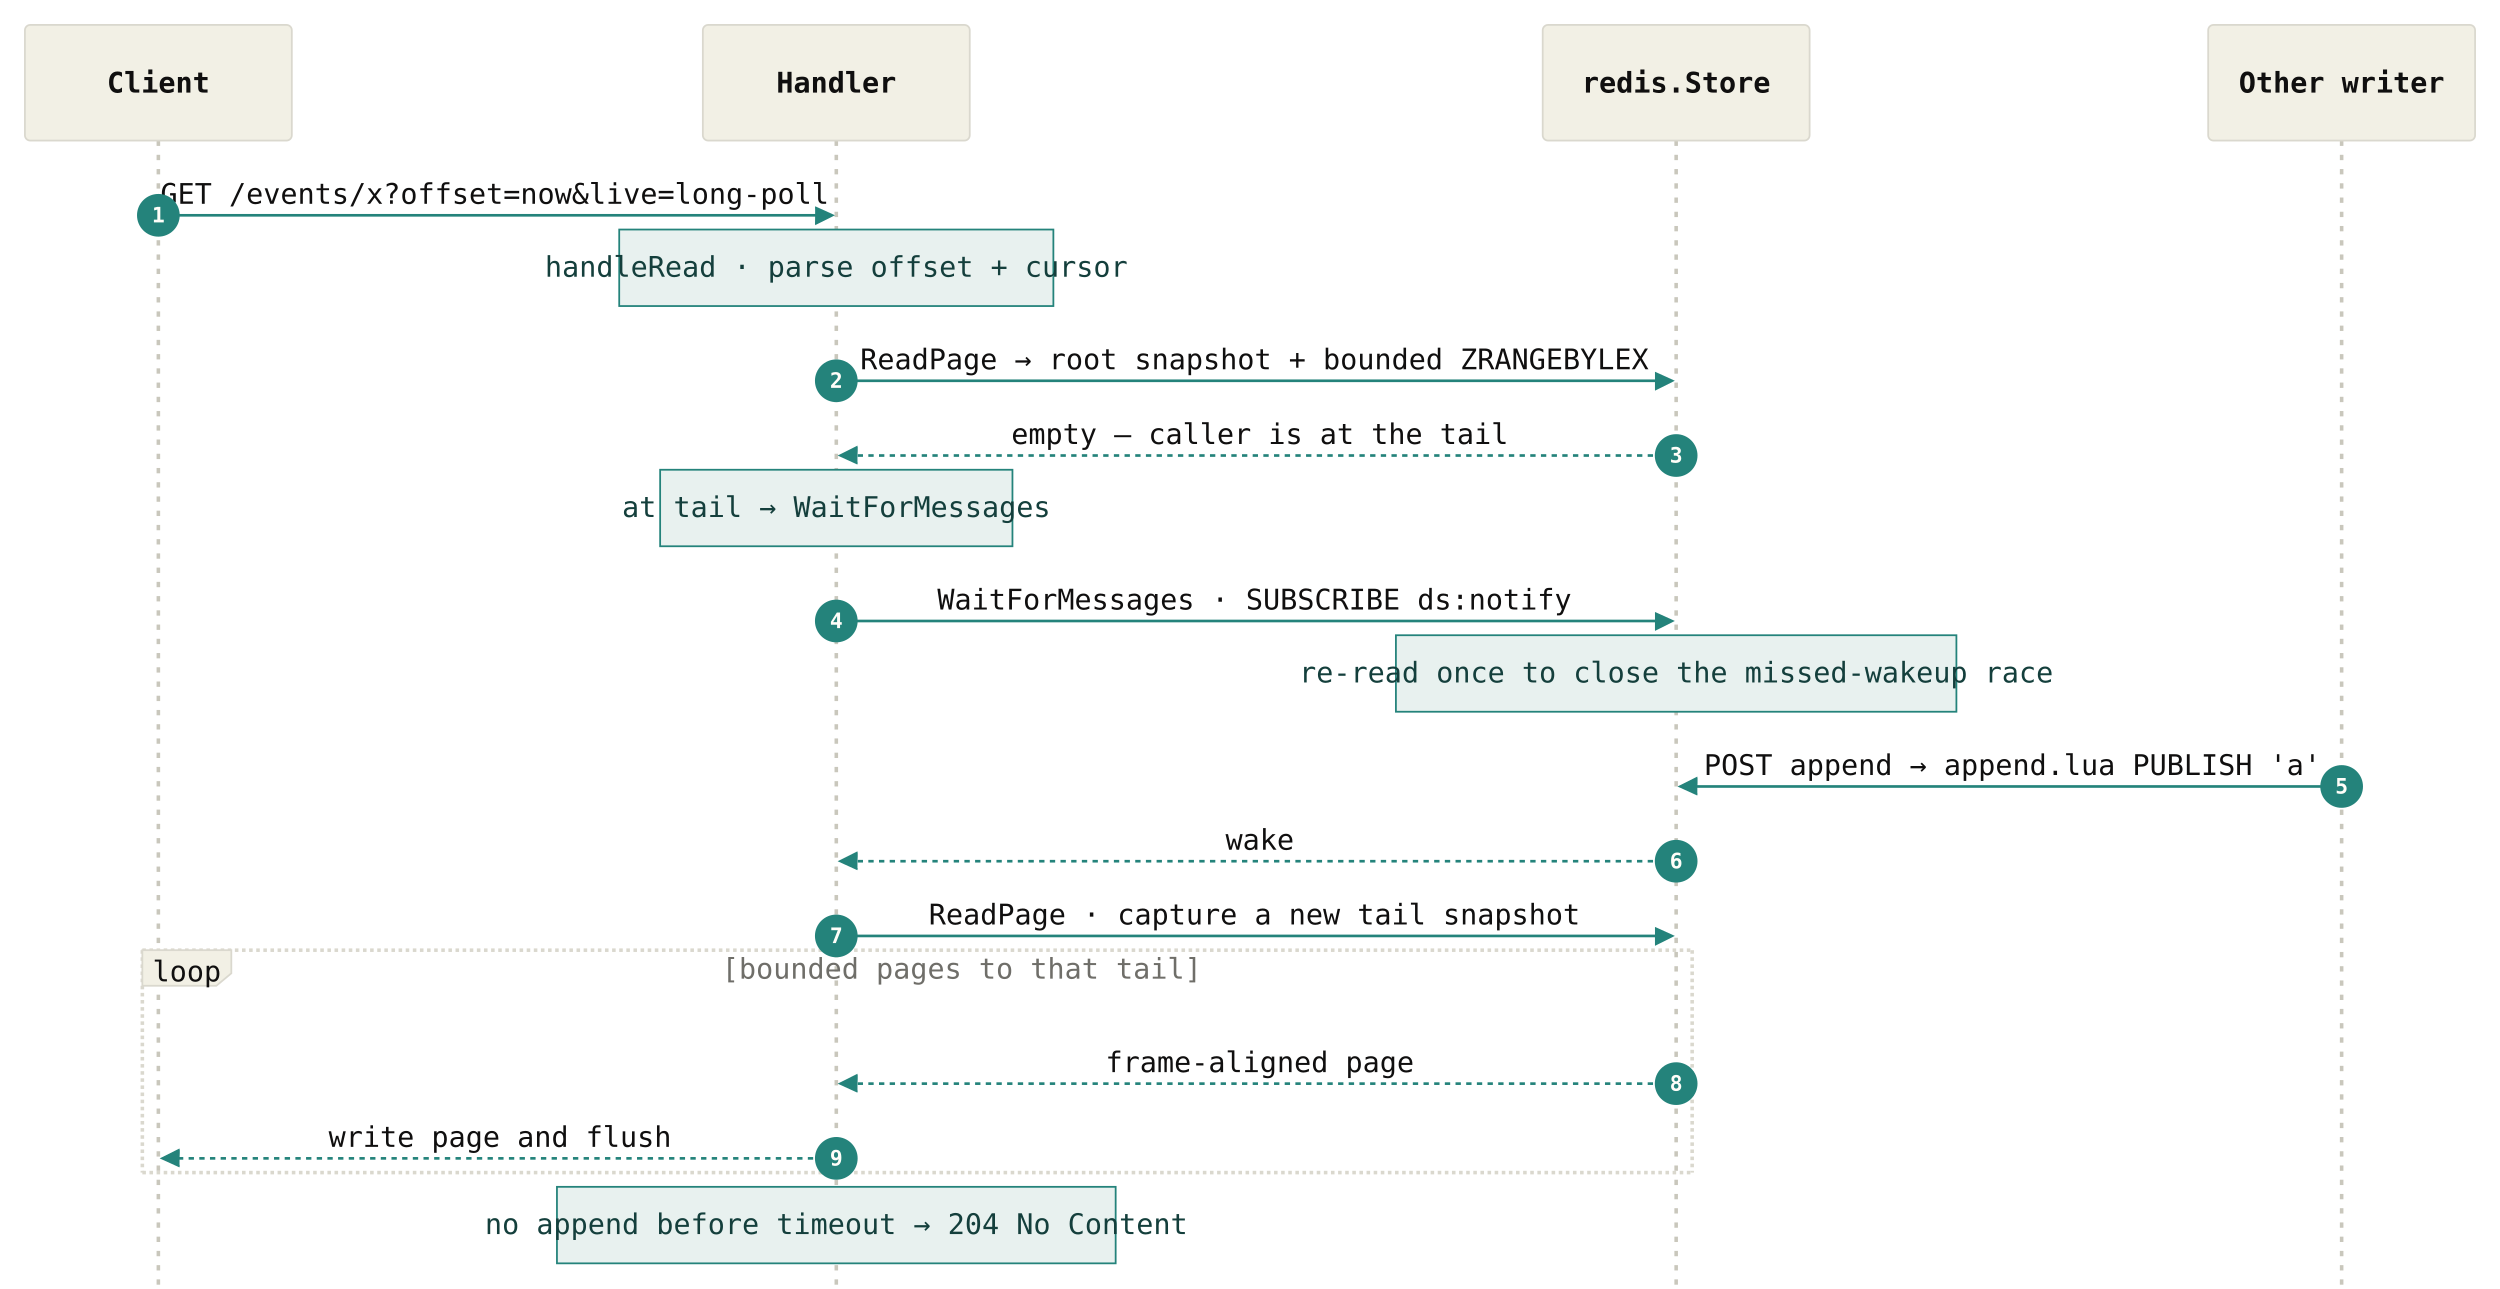
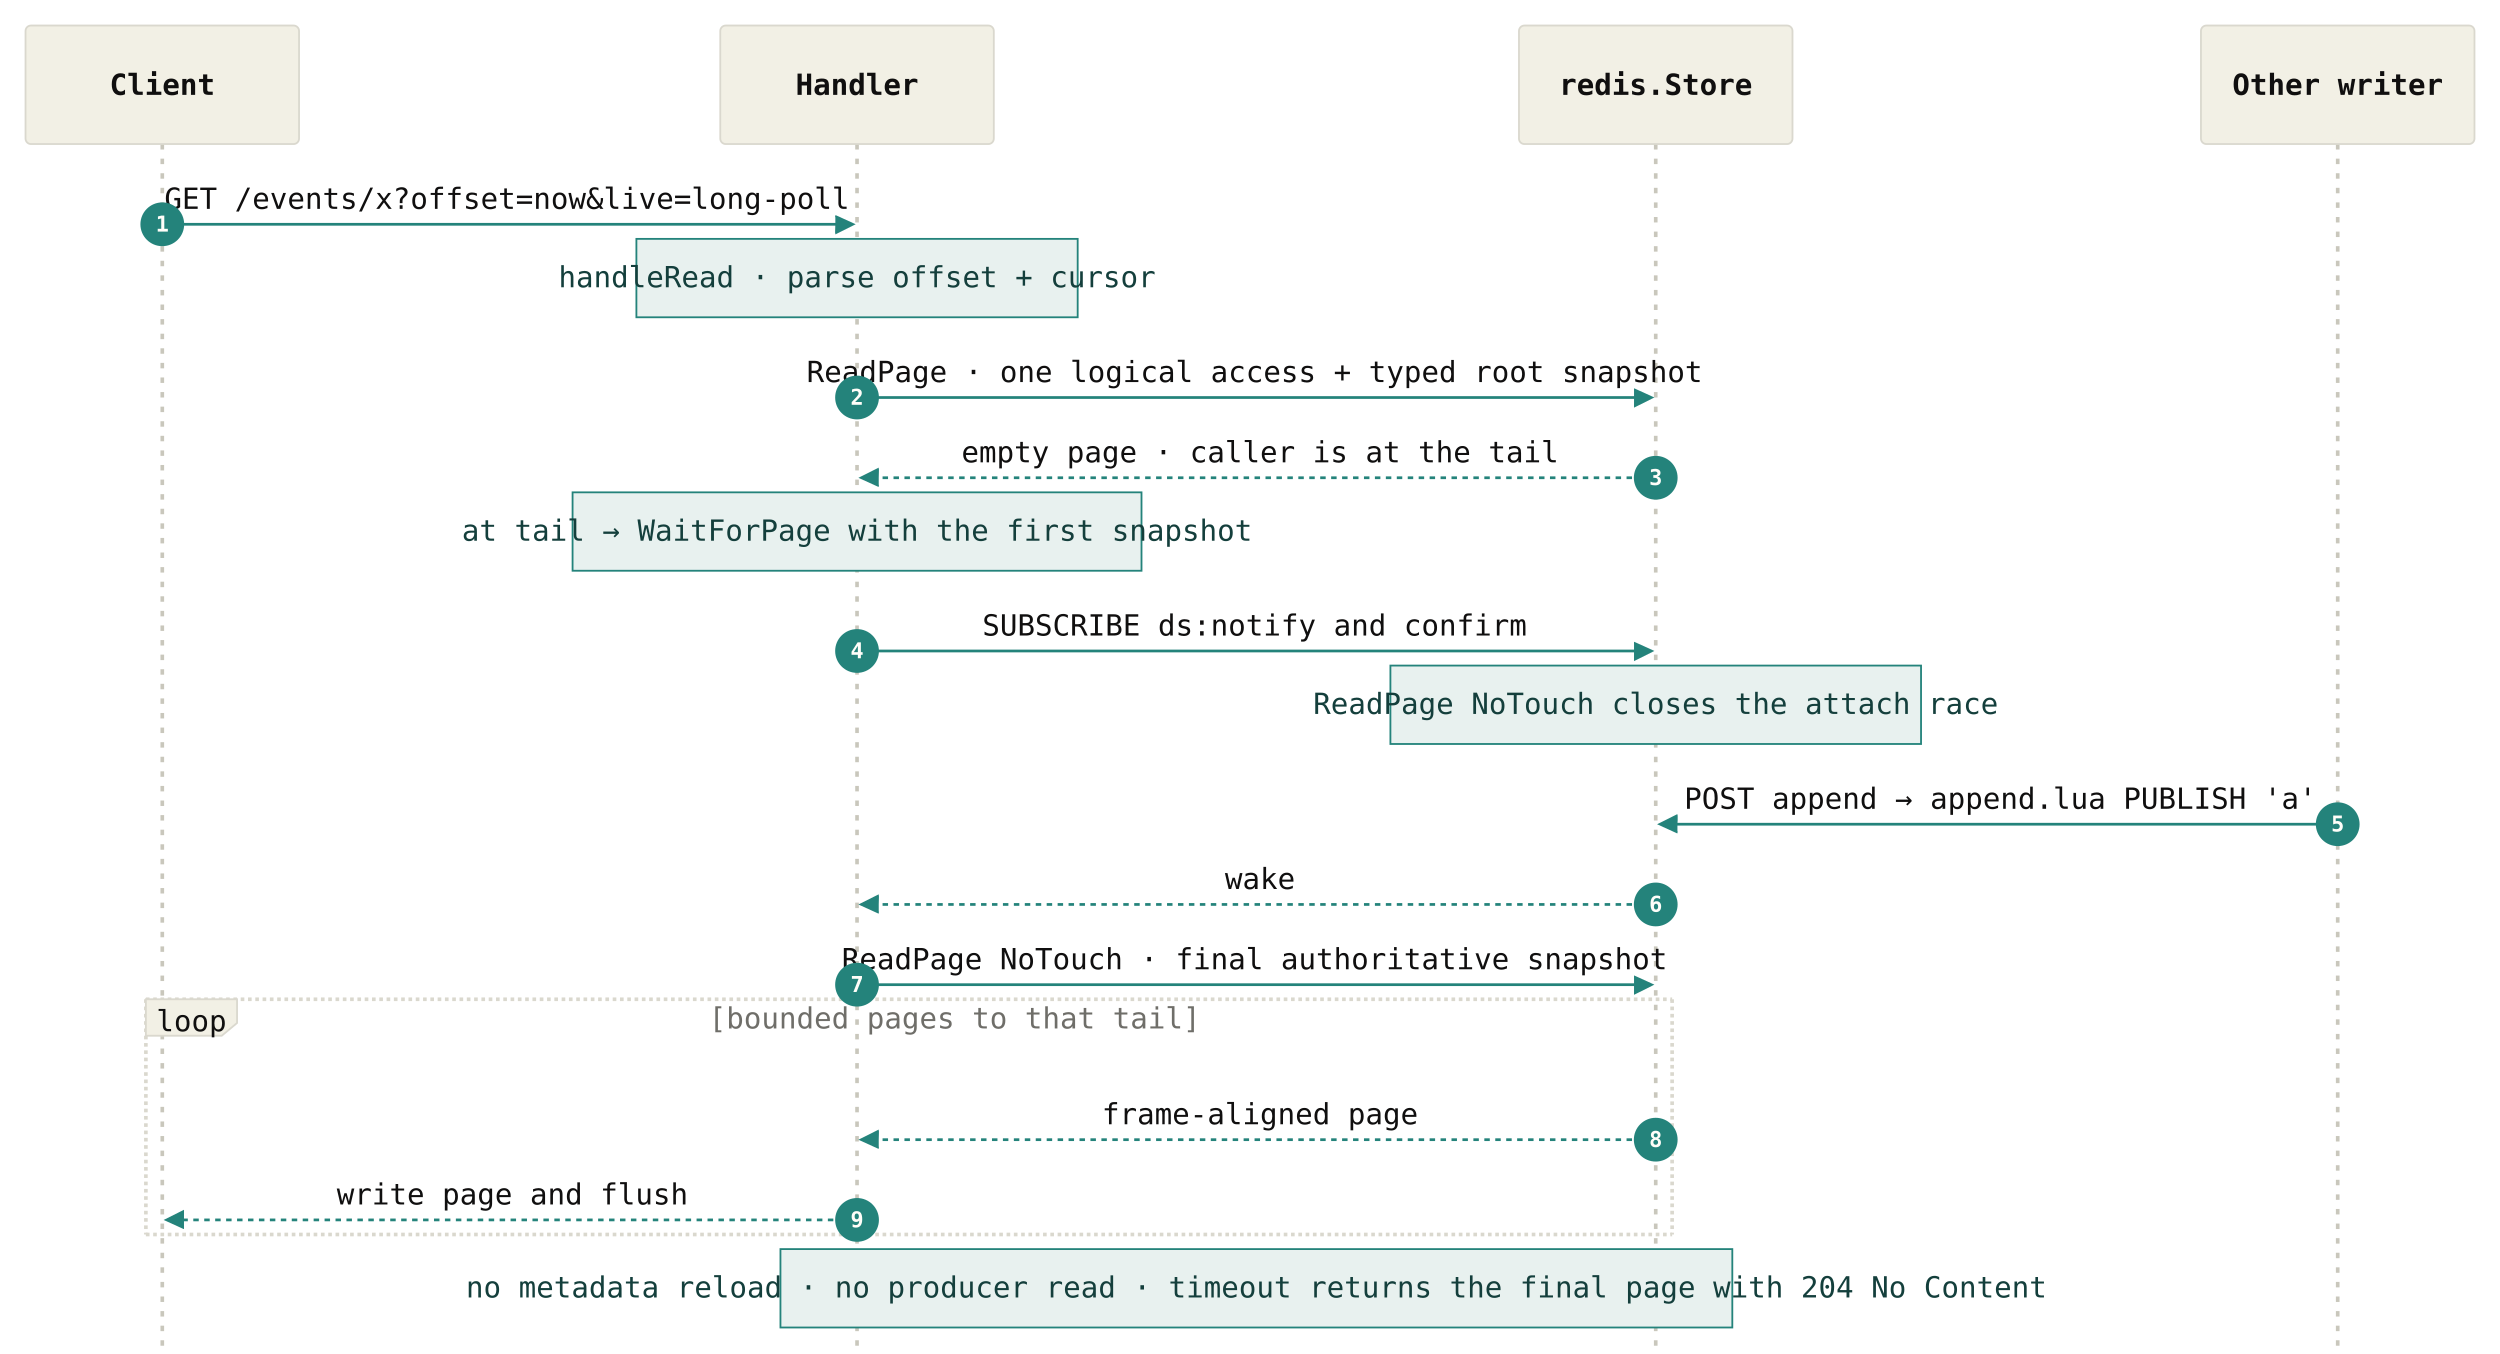
- <svg xmlns="http://www.w3.org/2000/svg" id="my-svg" width="100%" style="max-width: 1405px; background-color: transparent;" viewBox="-14 -14 1405 724" role="graphics-document document" aria-roledescription="sequence">
+ <svg xmlns="http://www.w3.org/2000/svg" id="my-svg" width="100%" style="max-width: 1371px; background-color: transparent;" viewBox="-14 -14 1371 742" role="graphics-document document" aria-roledescription="sequence">
  <g>
-     <line id="actor3" x1="1302" y1="65" x2="1302" y2="2000" class="actor-line 200" stroke-width="0.5px" stroke="#999" name="P" data-et="life-line" data-id="P" />
+     <line id="actor3" x1="1268" y1="65" x2="1268" y2="2000" class="actor-line 200" stroke-width="0.5px" stroke="#999" name="P" data-et="life-line" data-id="P" />
    <g id="root-3" data-et="participant" data-type="participant" data-id="P">
-       <rect x="1227" y="0" fill="#eaeaea" stroke="#666" width="150" height="65" name="P" rx="3" ry="3" class="actor actor-top" />
-       <text x="1302" y="32.5" dominant-baseline="central" alignment-baseline="central" class="actor actor-box" style="text-anchor: middle; font-size: 16px; font-weight: 700;">
-         <tspan x="1302" dy="0">Other writer</tspan>
+       <rect x="1193" y="0" fill="#eaeaea" stroke="#666" width="150" height="65" name="P" rx="3" ry="3" class="actor actor-top" />
+       <text x="1268" y="32.5" dominant-baseline="central" alignment-baseline="central" class="actor actor-box" style="text-anchor: middle; font-size: 16px; font-weight: 700;">
+         <tspan x="1268" dy="0">Other writer</tspan>
      </text>
    </g>
  </g>
  <g>
-     <line id="actor2" x1="928" y1="65" x2="928" y2="2000" class="actor-line 200" stroke-width="0.5px" stroke="#999" name="S" data-et="life-line" data-id="S" />
+     <line id="actor2" x1="894" y1="65" x2="894" y2="2000" class="actor-line 200" stroke-width="0.5px" stroke="#999" name="S" data-et="life-line" data-id="S" />
    <g id="root-2" data-et="participant" data-type="participant" data-id="S">
-       <rect x="853" y="0" fill="#eaeaea" stroke="#666" width="150" height="65" name="S" rx="3" ry="3" class="actor actor-top" />
-       <text x="928" y="32.5" dominant-baseline="central" alignment-baseline="central" class="actor actor-box" style="text-anchor: middle; font-size: 16px; font-weight: 700;">
-         <tspan x="928" dy="0">redis.Store</tspan>
+       <rect x="819" y="0" fill="#eaeaea" stroke="#666" width="150" height="65" name="S" rx="3" ry="3" class="actor actor-top" />
+       <text x="894" y="32.5" dominant-baseline="central" alignment-baseline="central" class="actor actor-box" style="text-anchor: middle; font-size: 16px; font-weight: 700;">
+         <tspan x="894" dy="0">redis.Store</tspan>
      </text>
    </g>
  </g>
  <g>
    <line id="actor1" x1="456" y1="65" x2="456" y2="2000" class="actor-line 200" stroke-width="0.5px" stroke="#999" name="H" data-et="life-line" data-id="H" />
    <g id="root-1" data-et="participant" data-type="participant" data-id="H">
      <rect x="381" y="0" fill="#eaeaea" stroke="#666" width="150" height="65" name="H" rx="3" ry="3" class="actor actor-top" />
      <text x="456" y="32.5" dominant-baseline="central" alignment-baseline="central" class="actor actor-box" style="text-anchor: middle; font-size: 16px; font-weight: 700;">
        <tspan x="456" dy="0">Handler</tspan>
      </text>
    </g>
  </g>
  <g>
    <line id="actor0" x1="75" y1="65" x2="75" y2="2000" class="actor-line 200" stroke-width="0.5px" stroke="#999" name="C" data-et="life-line" data-id="C" />
    <g id="root-0" data-et="participant" data-type="participant" data-id="C">
      <rect x="0" y="0" fill="#eaeaea" stroke="#666" width="150" height="65" name="C" rx="3" ry="3" class="actor actor-top" />
      <text x="75" y="32.5" dominant-baseline="central" alignment-baseline="central" class="actor actor-box" style="text-anchor: middle; font-size: 16px; font-weight: 700;">
        <tspan x="75" dy="0">Client</tspan>
      </text>
    </g>
  </g>
-   <style>#my-svg{font-family:JetBrains Mono,ui-monospace,Menlo,monospace;font-size:13px;fill:#100F0F;}@keyframes edge-animation-frame{from{stroke-dashoffset:0;}}@keyframes dash{to{stroke-dashoffset:0;}}#my-svg .edge-animation-slow{stroke-dasharray:9,5!important;stroke-dashoffset:900;animation:dash 50s linear infinite;stroke-linecap:round;}#my-svg .edge-animation-fast{stroke-dasharray:9,5!important;stroke-dashoffset:900;animation:dash 20s linear infinite;stroke-linecap:round;}#my-svg .error-icon{fill:hsl(230.769, 33.333%, 97.353%);}#my-svg .error-text{fill:rgb(9, 8.308, 4.5);stroke:rgb(9, 8.308, 4.5);}#my-svg .edge-thickness-normal{stroke-width:1px;}#my-svg .edge-thickness-thick{stroke-width:3.5px;}#my-svg .edge-pattern-solid{stroke-dasharray:0;}#my-svg .edge-thickness-invisible{stroke-width:0;fill:none;}#my-svg .edge-pattern-dashed{stroke-dasharray:3;}#my-svg .edge-pattern-dotted{stroke-dasharray:2;}#my-svg .marker{fill:#24837B;stroke:#24837B;}#my-svg .marker.cross{stroke:#24837B;}#my-svg svg{font-family:JetBrains Mono,ui-monospace,Menlo,monospace;font-size:13px;}#my-svg p{margin:0;}#my-svg .actor{stroke:#DAD8CE;fill:#F2F0E5;stroke-width:1;}#my-svg rect.actor.outer-path[data-look="neo"]{filter:drop-shadow( 1px 2px 2px rgba(185,185,185,1));}#my-svg rect.note[data-look="neo"]{stroke:#24837B;fill:#E8F1EF;filter:drop-shadow( 1px 2px 2px rgba(185,185,185,1));}#my-svg text.actor&gt;tspan{fill:#100F0F;stroke:none;}#my-svg .actor-line{stroke:#C9C7BC;}#my-svg .innerArc{stroke-width:1.5;stroke-dasharray:none;}#my-svg .messageLine0{stroke-width:1.5;stroke-dasharray:none;stroke:#24837B;}#my-svg .messageLine1{stroke-width:1.5;stroke-dasharray:2,2;stroke:#24837B;}#my-svg [id$="-arrowhead"] path{fill:#24837B;stroke:#24837B;}#my-svg .sequenceNumber{fill:#FFFEF9;}#my-svg [id$="-sequencenumber"]{fill:#24837B;}#my-svg [id$="-crosshead"] path{fill:#24837B;stroke:#24837B;}#my-svg .messageText{fill:#100F0F;stroke:none;}#my-svg .labelBox{stroke:#DAD8CE;fill:#F2F0E5;filter:none;}#my-svg .labelText,#my-svg .labelText&gt;tspan{fill:#100F0F;stroke:none;}#my-svg .loopText,#my-svg .loopText&gt;tspan{fill:#6F6E69;stroke:none;}#my-svg .sectionTitle,#my-svg .sectionTitle&gt;tspan{fill:#6F6E69;stroke:none;}#my-svg .loopLine{stroke-width:2px;stroke-dasharray:2,2;stroke:#DAD8CE;fill:#DAD8CE;}#my-svg .note{stroke:#24837B;fill:#E8F1EF;}#my-svg .noteText,#my-svg .noteText&gt;tspan{fill:#143F3C;stroke:none;font-weight:normal;}#my-svg .activation0{fill:#E8F1EF;stroke:#24837B;}#my-svg .activation1{fill:#E8F1EF;stroke:#24837B;}#my-svg .activation2{fill:#E8F1EF;stroke:#24837B;}#my-svg .actorPopupMenu{position:absolute;}#my-svg .actorPopupMenuPanel{position:absolute;fill:#F2F0E5;box-shadow:0px 8px 16px 0px rgba(0,0,0,0.2);filter:drop-shadow(3px 5px 2px rgb(0 0 0 / 0.4));}#my-svg .actor-man circle,#my-svg line{fill:#F2F0E5;stroke-width:2px;}#my-svg g rect.rect{filter:drop-shadow( 1px 2px 2px rgba(185,185,185,1));stroke:#DAD8CE;}#my-svg .node .neo-node{stroke:#DAD8CE;}#my-svg [data-look="neo"].node rect,#my-svg [data-look="neo"].cluster rect,#my-svg [data-look="neo"].node polygon{stroke:url(#my-svg-gradient);filter:drop-shadow( 1px 2px 2px rgba(185,185,185,1));}#my-svg [data-look="neo"].node path{stroke:url(#my-svg-gradient);stroke-width:1px;}#my-svg [data-look="neo"].node .outer-path{filter:drop-shadow( 1px 2px 2px rgba(185,185,185,1));}#my-svg [data-look="neo"].node .neo-line path{stroke:#DAD8CE;filter:none;}#my-svg [data-look="neo"].node circle{stroke:url(#my-svg-gradient);filter:drop-shadow( 1px 2px 2px rgba(185,185,185,1));}#my-svg [data-look="neo"].node circle .state-start{fill:#000000;}#my-svg [data-look="neo"].icon-shape .icon{fill:url(#my-svg-gradient);filter:drop-shadow( 1px 2px 2px rgba(185,185,185,1));}#my-svg [data-look="neo"].icon-shape .icon-neo path{stroke:url(#my-svg-gradient);filter:drop-shadow( 1px 2px 2px rgba(185,185,185,1));}#my-svg :root{--mermaid-font-family:"trebuchet ms",verdana,arial,sans-serif;}</style>
+   <style>#my-svg{font-family:JetBrains Mono,ui-monospace,Menlo,monospace;font-size:13px;fill:#100F0F;}@keyframes edge-animation-frame{from{stroke-dashoffset:0;}}@keyframes dash{to{stroke-dashoffset:0;}}#my-svg .edge-animation-slow{stroke-dasharray:9,5!important;stroke-dashoffset:900;animation:dash 50s linear infinite;stroke-linecap:round;}#my-svg .edge-animation-fast{stroke-dasharray:9,5!important;stroke-dashoffset:900;animation:dash 20s linear infinite;stroke-linecap:round;}#my-svg .error-icon{fill:hsl(230.769, 33.333%, 97.353%);}#my-svg .error-text{fill:rgb(9, 8.308, 4.5);stroke:rgb(9, 8.308, 4.5);}#my-svg .edge-thickness-normal{stroke-width:1px;}#my-svg .edge-thickness-thick{stroke-width:3.5px;}#my-svg .edge-pattern-solid{stroke-dasharray:0;}#my-svg .edge-thickness-invisible{stroke-width:0;fill:none;}#my-svg .edge-pattern-dashed{stroke-dasharray:3;}#my-svg .edge-pattern-dotted{stroke-dasharray:2;}#my-svg .marker{fill:#24837B;stroke:#24837B;}#my-svg .marker.cross{stroke:#24837B;}#my-svg svg{font-family:JetBrains Mono,ui-monospace,Menlo,monospace;font-size:13px;}#my-svg p{margin:0;}#my-svg .actor{stroke:#DAD8CE;fill:#F2F0E5;stroke-width:1;}#my-svg rect.actor.outer-path[data-look="neo"]{filter:drop-shadow( 1px 2px 2px rgba(185,185,185,1));}#my-svg rect.note[data-look="neo"]{stroke:#24837B;fill:#E8F1EF;filter:drop-shadow( 1px 2px 2px rgba(185,185,185,1));}#my-svg text.actor&gt;tspan{fill:#100F0F;stroke:none;}#my-svg .actor-line{stroke:#C9C7BC;}#my-svg .innerArc{stroke-width:1.5;stroke-dasharray:none;}#my-svg .messageLine0{stroke-width:1.5;stroke-dasharray:none;stroke:#24837B;}#my-svg .messageLine1{stroke-width:1.5;stroke-dasharray:2,2;stroke:#24837B;}#my-svg [id$="-arrowhead"] path{fill:#24837B;stroke:#24837B;}#my-svg .sequenceNumber{fill:#FFFEF9;}#my-svg [id$="-sequencenumber"]{fill:#24837B;}#my-svg [id$="-crosshead"] path{fill:#24837B;stroke:#24837B;}#my-svg .messageText{fill:#100F0F;stroke:none;}#my-svg .labelBox{stroke:#DAD8CE;fill:#F2F0E5;filter:none;}#my-svg .labelText,#my-svg .labelText&gt;tspan{fill:#100F0F;stroke:none;}#my-svg .loopText,#my-svg .loopText&gt;tspan{fill:#6F6E69;stroke:none;}#my-svg .sectionTitle,#my-svg .sectionTitle&gt;tspan{fill:#6F6E69;stroke:none;}#my-svg .loopLine{stroke-width:2px;stroke-dasharray:2,2;stroke:#DAD8CE;fill:#DAD8CE;}#my-svg .note{stroke:#24837B;fill:#E8F1EF;}#my-svg .noteText,#my-svg .noteText&gt;tspan{fill:#143F3C;stroke:none;font-weight:normal;}#my-svg .activation0{fill:#E8F1EF;stroke:#24837B;}#my-svg .activation1{fill:#E8F1EF;stroke:#24837B;}#my-svg .activation2{fill:#E8F1EF;stroke:#24837B;}#my-svg .actorPopupMenu{position:absolute;}#my-svg .actorPopupMenuPanel{position:absolute;fill:#F2F0E5;box-shadow:0px 8px 16px 0px rgba(0,0,0,0.2);filter:drop-shadow(3px 5px 2px rgb(0 0 0 / 0.4));}#my-svg .actor-man circle,#my-svg line{fill:#F2F0E5;stroke-width:2px;}#my-svg g rect.rect{filter:drop-shadow( 1px 2px 2px rgba(185,185,185,1));stroke:#DAD8CE;}#my-svg .node .neo-node{stroke:#DAD8CE;}#my-svg [data-look="neo"].node rect,#my-svg [data-look="neo"].cluster rect,#my-svg [data-look="neo"].node polygon{stroke:url(#my-svg-gradient);filter:drop-shadow( 1px 2px 2px rgba(185,185,185,1));}#my-svg [data-look="neo"].swimlane.cluster rect{filter:none;}#my-svg [data-look="neo"].node path{stroke:url(#my-svg-gradient);stroke-width:1px;}#my-svg [data-look="neo"].node .outer-path{filter:drop-shadow( 1px 2px 2px rgba(185,185,185,1));}#my-svg [data-look="neo"].node .neo-line path{stroke:#DAD8CE;filter:none;}#my-svg [data-look="neo"].node circle{stroke:url(#my-svg-gradient);filter:drop-shadow( 1px 2px 2px rgba(185,185,185,1));}#my-svg [data-look="neo"].node circle .state-start{fill:#000000;}#my-svg [data-look="neo"].icon-shape .icon{fill:url(#my-svg-gradient);filter:drop-shadow( 1px 2px 2px rgba(185,185,185,1));}#my-svg [data-look="neo"].icon-shape .icon-neo path{stroke:url(#my-svg-gradient);filter:drop-shadow( 1px 2px 2px rgba(185,185,185,1));}#my-svg :root{--mermaid-font-family:"trebuchet ms",verdana,arial,sans-serif;}</style>
  <g />
  <defs>
    <symbol id="my-svg-computer" width="24" height="24">
      <path transform="scale(.5)" d="M2 2v13h20v-13h-20zm18 11h-16v-9h16v9zm-10.228 6l.466-1h3.524l.467 1h-4.457zm14.228 3h-24l2-6h2.104l-1.33 4h18.45l-1.297-4h2.073l2 6zm-5-10h-14v-7h14v7z" />
    </symbol>
  </defs>
  <defs>
    <symbol id="my-svg-database" fill-rule="evenodd" clip-rule="evenodd">
      <path transform="scale(.5)" d="M12.258.001l.256.004.255.005.253.008.251.01.249.012.247.015.246.016.242.019.241.02.239.023.236.024.233.027.231.028.229.031.225.032.223.034.22.036.217.038.214.04.211.041.208.043.205.045.201.046.198.048.194.05.191.051.187.053.183.054.18.056.175.057.172.059.168.06.163.061.16.063.155.064.15.066.074.033.073.033.071.034.07.034.069.035.068.035.067.035.066.035.064.036.064.036.062.036.06.036.06.037.058.037.058.037.055.038.055.038.053.038.052.038.051.039.05.039.048.039.047.039.045.04.044.04.043.04.041.04.04.041.039.041.037.041.036.041.034.041.033.042.032.042.03.042.029.042.027.042.026.043.024.043.023.043.021.043.02.043.018.044.017.043.015.044.013.044.012.044.011.045.009.044.007.045.006.045.004.045.002.045.001.045v17l-.001.045-.002.045-.004.045-.006.045-.007.045-.009.044-.011.045-.012.044-.013.044-.015.044-.017.043-.018.044-.02.043-.021.043-.023.043-.024.043-.026.043-.027.042-.029.042-.03.042-.032.042-.033.042-.034.041-.036.041-.037.041-.039.041-.04.041-.041.04-.043.04-.044.04-.045.04-.047.039-.048.039-.05.039-.051.039-.052.038-.053.038-.055.038-.055.038-.058.037-.058.037-.06.037-.06.036-.062.036-.064.036-.064.036-.066.035-.067.035-.068.035-.069.035-.07.034-.071.034-.073.033-.074.033-.15.066-.155.064-.16.063-.163.061-.168.06-.172.059-.175.057-.18.056-.183.054-.187.053-.191.051-.194.05-.198.048-.201.046-.205.045-.208.043-.211.041-.214.04-.217.038-.22.036-.223.034-.225.032-.229.031-.231.028-.233.027-.236.024-.239.023-.241.02-.242.019-.246.016-.247.015-.249.012-.251.01-.253.008-.255.005-.256.004-.258.001-.258-.001-.256-.004-.255-.005-.253-.008-.251-.01-.249-.012-.247-.015-.245-.016-.243-.019-.241-.02-.238-.023-.236-.024-.234-.027-.231-.028-.228-.031-.226-.032-.223-.034-.22-.036-.217-.038-.214-.04-.211-.041-.208-.043-.204-.045-.201-.046-.198-.048-.195-.05-.19-.051-.187-.053-.184-.054-.179-.056-.176-.057-.172-.059-.167-.06-.164-.061-.159-.063-.155-.064-.151-.066-.074-.033-.072-.033-.072-.034-.07-.034-.069-.035-.068-.035-.067-.035-.066-.035-.064-.036-.063-.036-.062-.036-.061-.036-.06-.037-.058-.037-.057-.037-.056-.038-.055-.038-.053-.038-.052-.038-.051-.039-.049-.039-.049-.039-.046-.039-.046-.04-.044-.04-.043-.04-.041-.04-.04-.041-.039-.041-.037-.041-.036-.041-.034-.041-.033-.042-.032-.042-.03-.042-.029-.042-.027-.042-.026-.043-.024-.043-.023-.043-.021-.043-.02-.043-.018-.044-.017-.043-.015-.044-.013-.044-.012-.044-.011-.045-.009-.044-.007-.045-.006-.045-.004-.045-.002-.045-.001-.045v-17l.001-.045.002-.045.004-.045.006-.045.007-.045.009-.044.011-.045.012-.044.013-.044.015-.044.017-.043.018-.044.02-.043.021-.043.023-.043.024-.043.026-.043.027-.042.029-.042.03-.042.032-.042.033-.042.034-.041.036-.041.037-.041.039-.041.04-.041.041-.04.043-.04.044-.04.046-.04.046-.039.049-.039.049-.039.051-.039.052-.038.053-.038.055-.038.056-.038.057-.037.058-.037.06-.037.061-.036.062-.036.063-.036.064-.036.066-.035.067-.035.068-.035.069-.035.07-.034.072-.034.072-.033.074-.033.151-.066.155-.064.159-.063.164-.061.167-.06.172-.059.176-.057.179-.056.184-.054.187-.053.19-.051.195-.05.198-.048.201-.046.204-.045.208-.043.211-.041.214-.04.217-.038.22-.036.223-.034.226-.032.228-.031.231-.028.234-.027.236-.024.238-.023.241-.02.243-.019.245-.016.247-.015.249-.012.251-.01.253-.008.255-.005.256-.004.258-.001.258.001zm-9.258 20.499v.01l.001.021.003.021.004.022.005.021.006.022.007.022.009.023.01.022.011.023.012.023.013.023.015.023.016.024.017.023.018.024.019.024.021.024.022.025.023.024.024.025.052.049.056.05.061.051.066.051.07.051.075.051.079.052.084.052.088.052.092.052.097.052.102.051.105.052.11.052.114.051.119.051.123.051.127.05.131.05.135.05.139.048.144.049.147.047.152.047.155.047.16.045.163.045.167.043.171.043.176.041.178.041.183.039.187.039.19.037.194.035.197.035.202.033.204.031.209.03.212.029.216.027.219.025.222.024.226.021.23.02.233.018.236.016.24.015.243.012.246.01.249.008.253.005.256.004.259.001.26-.001.257-.004.254-.005.25-.008.247-.011.244-.012.241-.014.237-.016.233-.018.231-.021.226-.021.224-.024.22-.026.216-.027.212-.028.21-.031.205-.031.202-.034.198-.034.194-.036.191-.037.187-.039.183-.04.179-.04.175-.042.172-.043.168-.044.163-.045.16-.046.155-.046.152-.047.148-.048.143-.049.139-.049.136-.05.131-.05.126-.05.123-.051.118-.052.114-.051.11-.052.106-.052.101-.052.096-.052.092-.052.088-.053.083-.051.079-.052.074-.052.07-.051.065-.051.06-.051.056-.05.051-.05.023-.024.023-.025.021-.024.02-.024.019-.024.018-.024.017-.024.015-.023.014-.024.013-.023.012-.023.01-.023.01-.022.008-.022.006-.022.006-.022.004-.022.004-.021.001-.021.001-.021v-4.127l-.077.055-.08.053-.083.054-.085.053-.087.052-.09.052-.093.051-.095.05-.097.05-.1.049-.102.049-.105.048-.106.047-.109.047-.111.046-.114.045-.115.045-.118.044-.12.043-.122.042-.124.042-.126.041-.128.04-.13.04-.132.038-.134.038-.135.037-.138.037-.139.035-.142.035-.143.034-.144.033-.147.032-.148.031-.15.03-.151.03-.153.029-.154.027-.156.027-.158.026-.159.025-.161.024-.162.023-.163.022-.165.021-.166.02-.167.019-.169.018-.169.017-.171.016-.173.015-.173.014-.175.013-.175.012-.177.011-.178.01-.179.008-.179.008-.181.006-.182.005-.182.004-.184.003-.184.002h-.37l-.184-.002-.184-.003-.182-.004-.182-.005-.181-.006-.179-.008-.179-.008-.178-.01-.176-.011-.176-.012-.175-.013-.173-.014-.172-.015-.171-.016-.17-.017-.169-.018-.167-.019-.166-.02-.165-.021-.163-.022-.162-.023-.161-.024-.159-.025-.157-.026-.156-.027-.155-.027-.153-.029-.151-.03-.15-.03-.148-.031-.146-.032-.145-.033-.143-.034-.141-.035-.14-.035-.137-.037-.136-.037-.134-.038-.132-.038-.13-.04-.128-.04-.126-.041-.124-.042-.122-.042-.12-.044-.117-.043-.116-.045-.113-.045-.112-.046-.109-.047-.106-.047-.105-.048-.102-.049-.1-.049-.097-.05-.095-.05-.093-.052-.09-.051-.087-.052-.085-.053-.083-.054-.08-.054-.077-.054v4.127zm0-5.654v.011l.001.021.003.021.004.021.005.022.006.022.007.022.009.022.01.022.011.023.012.023.013.023.015.024.016.023.017.024.018.024.019.024.021.024.022.024.023.025.024.024.052.05.056.05.061.05.066.051.07.051.075.052.079.051.084.052.088.052.092.052.097.052.102.052.105.052.11.051.114.051.119.052.123.05.127.051.131.05.135.049.139.049.144.048.147.048.152.047.155.046.16.045.163.045.167.044.171.042.176.042.178.04.183.04.187.038.19.037.194.036.197.034.202.033.204.032.209.03.212.028.216.027.219.025.222.024.226.022.23.02.233.018.236.016.24.014.243.012.246.01.249.008.253.006.256.003.259.001.26-.001.257-.003.254-.006.25-.008.247-.01.244-.012.241-.015.237-.016.233-.018.231-.02.226-.022.224-.024.22-.025.216-.027.212-.029.21-.03.205-.032.202-.033.198-.035.194-.036.191-.037.187-.039.183-.039.179-.041.175-.042.172-.043.168-.044.163-.045.16-.045.155-.047.152-.047.148-.048.143-.048.139-.05.136-.049.131-.05.126-.051.123-.051.118-.051.114-.052.11-.052.106-.052.101-.052.096-.052.092-.052.088-.052.083-.052.079-.052.074-.051.07-.052.065-.051.06-.05.056-.051.051-.049.023-.025.023-.024.021-.025.02-.024.019-.024.018-.024.017-.024.015-.023.014-.023.013-.024.012-.022.01-.023.01-.023.008-.022.006-.022.006-.022.004-.021.004-.022.001-.021.001-.021v-4.139l-.077.054-.08.054-.083.054-.085.052-.087.053-.09.051-.093.051-.095.051-.097.05-.1.049-.102.049-.105.048-.106.047-.109.047-.111.046-.114.045-.115.044-.118.044-.12.044-.122.042-.124.042-.126.041-.128.04-.13.039-.132.039-.134.038-.135.037-.138.036-.139.036-.142.035-.143.033-.144.033-.147.033-.148.031-.15.03-.151.03-.153.028-.154.028-.156.027-.158.026-.159.025-.161.024-.162.023-.163.022-.165.021-.166.02-.167.019-.169.018-.169.017-.171.016-.173.015-.173.014-.175.013-.175.012-.177.011-.178.009-.179.009-.179.007-.181.007-.182.005-.182.004-.184.003-.184.002h-.37l-.184-.002-.184-.003-.182-.004-.182-.005-.181-.007-.179-.007-.179-.009-.178-.009-.176-.011-.176-.012-.175-.013-.173-.014-.172-.015-.171-.016-.17-.017-.169-.018-.167-.019-.166-.02-.165-.021-.163-.022-.162-.023-.161-.024-.159-.025-.157-.026-.156-.027-.155-.028-.153-.028-.151-.03-.15-.03-.148-.031-.146-.033-.145-.033-.143-.033-.141-.035-.14-.036-.137-.036-.136-.037-.134-.038-.132-.039-.13-.039-.128-.04-.126-.041-.124-.042-.122-.043-.12-.043-.117-.044-.116-.044-.113-.046-.112-.046-.109-.046-.106-.047-.105-.048-.102-.049-.1-.049-.097-.05-.095-.051-.093-.051-.09-.051-.087-.053-.085-.052-.083-.054-.08-.054-.077-.054v4.139zm0-5.666v.011l.001.02.003.022.004.021.005.022.006.021.007.022.009.023.01.022.011.023.012.023.013.023.015.023.016.024.017.024.018.023.019.024.021.025.022.024.023.024.024.025.052.05.056.05.061.05.066.051.07.051.075.052.079.051.084.052.088.052.092.052.097.052.102.052.105.051.11.052.114.051.119.051.123.051.127.05.131.05.135.05.139.049.144.048.147.048.152.047.155.046.16.045.163.045.167.043.171.043.176.042.178.04.183.04.187.038.19.037.194.036.197.034.202.033.204.032.209.03.212.028.216.027.219.025.222.024.226.021.23.02.233.018.236.017.24.014.243.012.246.01.249.008.253.006.256.003.259.001.26-.001.257-.003.254-.006.25-.008.247-.01.244-.013.241-.014.237-.016.233-.018.231-.02.226-.022.224-.024.22-.025.216-.027.212-.029.21-.03.205-.032.202-.033.198-.035.194-.036.191-.037.187-.039.183-.039.179-.041.175-.042.172-.043.168-.044.163-.045.16-.045.155-.047.152-.047.148-.048.143-.049.139-.049.136-.049.131-.051.126-.05.123-.051.118-.052.114-.051.11-.052.106-.052.101-.052.096-.052.092-.052.088-.052.083-.052.079-.052.074-.052.07-.051.065-.051.06-.051.056-.05.051-.049.023-.025.023-.025.021-.024.02-.024.019-.024.018-.024.017-.024.015-.023.014-.024.013-.023.012-.023.01-.022.01-.023.008-.022.006-.022.006-.022.004-.022.004-.021.001-.021.001-.021v-4.153l-.077.054-.08.054-.083.053-.085.053-.087.053-.09.051-.093.051-.095.051-.097.05-.1.049-.102.048-.105.048-.106.048-.109.046-.111.046-.114.046-.115.044-.118.044-.12.043-.122.043-.124.042-.126.041-.128.04-.13.039-.132.039-.134.038-.135.037-.138.036-.139.036-.142.034-.143.034-.144.033-.147.032-.148.032-.15.03-.151.03-.153.028-.154.028-.156.027-.158.026-.159.024-.161.024-.162.023-.163.023-.165.021-.166.02-.167.019-.169.018-.169.017-.171.016-.173.015-.173.014-.175.013-.175.012-.177.01-.178.01-.179.009-.179.007-.181.006-.182.006-.182.004-.184.003-.184.001-.185.001-.185-.001-.184-.001-.184-.003-.182-.004-.182-.006-.181-.006-.179-.007-.179-.009-.178-.01-.176-.01-.176-.012-.175-.013-.173-.014-.172-.015-.171-.016-.17-.017-.169-.018-.167-.019-.166-.02-.165-.021-.163-.023-.162-.023-.161-.024-.159-.024-.157-.026-.156-.027-.155-.028-.153-.028-.151-.03-.15-.03-.148-.032-.146-.032-.145-.033-.143-.034-.141-.034-.14-.036-.137-.036-.136-.037-.134-.038-.132-.039-.13-.039-.128-.041-.126-.041-.124-.041-.122-.043-.12-.043-.117-.044-.116-.044-.113-.046-.112-.046-.109-.046-.106-.048-.105-.048-.102-.048-.1-.05-.097-.049-.095-.051-.093-.051-.09-.052-.087-.052-.085-.053-.083-.053-.08-.054-.077-.054v4.153zm8.74-8.179l-.257.004-.254.005-.25.008-.247.011-.244.012-.241.014-.237.016-.233.018-.231.021-.226.022-.224.023-.22.026-.216.027-.212.028-.21.031-.205.032-.202.033-.198.034-.194.036-.191.038-.187.038-.183.04-.179.041-.175.042-.172.043-.168.043-.163.045-.16.046-.155.046-.152.048-.148.048-.143.048-.139.049-.136.05-.131.05-.126.051-.123.051-.118.051-.114.052-.11.052-.106.052-.101.052-.096.052-.092.052-.088.052-.083.052-.079.052-.074.051-.07.052-.065.051-.06.05-.056.05-.051.05-.023.025-.023.024-.021.024-.02.025-.019.024-.018.024-.017.023-.015.024-.014.023-.013.023-.012.023-.01.023-.01.022-.008.022-.006.023-.006.021-.004.022-.004.021-.001.021-.001.021.001.021.001.021.004.021.004.022.006.021.006.023.008.022.01.022.01.023.012.023.013.023.014.023.015.024.017.023.018.024.019.024.02.025.021.024.023.024.023.025.051.05.056.05.06.05.065.051.07.052.074.051.079.052.083.052.088.052.092.052.096.052.101.052.106.052.11.052.114.052.118.051.123.051.126.051.131.05.136.05.139.049.143.048.148.048.152.048.155.046.16.046.163.045.168.043.172.043.175.042.179.041.183.04.187.038.191.038.194.036.198.034.202.033.205.032.21.031.212.028.216.027.22.026.224.023.226.022.231.021.233.018.237.016.241.014.244.012.247.011.25.008.254.005.257.004.26.001.26-.001.257-.004.254-.005.25-.008.247-.011.244-.012.241-.014.237-.016.233-.018.231-.021.226-.022.224-.023.22-.026.216-.027.212-.028.21-.031.205-.032.202-.033.198-.034.194-.036.191-.038.187-.038.183-.04.179-.041.175-.042.172-.043.168-.043.163-.045.16-.046.155-.046.152-.048.148-.048.143-.048.139-.049.136-.05.131-.05.126-.051.123-.051.118-.051.114-.052.11-.052.106-.052.101-.052.096-.052.092-.052.088-.052.083-.052.079-.052.074-.051.07-.052.065-.051.06-.05.056-.05.051-.05.023-.025.023-.024.021-.024.02-.025.019-.024.018-.024.017-.023.015-.024.014-.023.013-.023.012-.023.01-.023.01-.022.008-.022.006-.023.006-.021.004-.022.004-.021.001-.021.001-.021-.001-.021-.001-.021-.004-.021-.004-.022-.006-.021-.006-.023-.008-.022-.01-.022-.01-.023-.012-.023-.013-.023-.014-.023-.015-.024-.017-.023-.018-.024-.019-.024-.02-.025-.021-.024-.023-.024-.023-.025-.051-.05-.056-.05-.06-.05-.065-.051-.07-.052-.074-.051-.079-.052-.083-.052-.088-.052-.092-.052-.096-.052-.101-.052-.106-.052-.11-.052-.114-.052-.118-.051-.123-.051-.126-.051-.131-.05-.136-.05-.139-.049-.143-.048-.148-.048-.152-.048-.155-.046-.16-.046-.163-.045-.168-.043-.172-.043-.175-.042-.179-.041-.183-.04-.187-.038-.191-.038-.194-.036-.198-.034-.202-.033-.205-.032-.21-.031-.212-.028-.216-.027-.22-.026-.224-.023-.226-.022-.231-.021-.233-.018-.237-.016-.241-.014-.244-.012-.247-.011-.25-.008-.254-.005-.257-.004-.26-.001-.26.001z" />
    </symbol>
  </defs>
  <defs>
    <symbol id="my-svg-clock" width="24" height="24">
      <path transform="scale(.5)" d="M12 2c5.514 0 10 4.486 10 10s-4.486 10-10 10-10-4.486-10-10 4.486-10 10-10zm0-2c-6.627 0-12 5.373-12 12s5.373 12 12 12 12-5.373 12-12-5.373-12-12-12zm5.848 12.459c.202.038.202.333.001.372-1.907.361-6.045 1.111-6.547 1.111-.719 0-1.301-.582-1.301-1.301 0-.512.77-5.447 1.125-7.445.034-.192.312-.181.343.014l.985 6.238 5.394 1.011z" />
    </symbol>
  </defs>
  <defs>
    <marker id="my-svg-arrowhead" refX="7.9" refY="5" markerUnits="userSpaceOnUse" markerWidth="12" markerHeight="12" orient="auto-start-reverse">
      <path d="M -1 0 L 10 5 L 0 10 z" />
    </marker>
  </defs>
  <defs>
    <marker id="my-svg-crosshead" markerWidth="15" markerHeight="8" orient="auto" refX="4" refY="4.5">
      <path fill="none" stroke="#000000" stroke-width="1pt" d="M 1,2 L 6,7 M 6,2 L 1,7" style="stroke-dasharray: 0, 0;" />
    </marker>
  </defs>
  <defs>
    <marker id="my-svg-filled-head" refX="15.5" refY="7" markerWidth="20" markerHeight="28" orient="auto">
      <path d="M 18,7 L9,13 L14,7 L9,1 Z" />
    </marker>
  </defs>
  <defs>
    <marker id="my-svg-sequencenumber" refX="15" refY="15" markerWidth="60" markerHeight="40" orient="auto">
      <circle cx="15" cy="15" r="6" />
    </marker>
  </defs>
  <defs>
    <marker id="my-svg-solidTopArrowHead" refX="7.9" refY="7.25" markerUnits="userSpaceOnUse" markerWidth="12" markerHeight="12" orient="auto-start-reverse">
      <path d="M 0 0 L 10 8 L 0 8 z" />
    </marker>
  </defs>
  <defs>
    <marker id="my-svg-solidBottomArrowHead" refX="7.9" refY="0.75" markerUnits="userSpaceOnUse" markerWidth="12" markerHeight="12" orient="auto-start-reverse">
      <path d="M 0 0 L 10 0 L 0 8 z" />
    </marker>
  </defs>
  <defs>
    <marker id="my-svg-stickTopArrowHead" refX="7.5" refY="7" markerUnits="userSpaceOnUse" markerWidth="12" markerHeight="12" orient="auto-start-reverse">
      <path d="M 0 0 L 7 7" stroke="black" stroke-width="1.5" fill="none" />
    </marker>
  </defs>
  <defs>
    <marker id="my-svg-stickBottomArrowHead" refX="7.5" refY="0" markerUnits="userSpaceOnUse" markerWidth="12" markerHeight="12" orient="auto-start-reverse">
      <path d="M 0 7 L 7 0" stroke="black" stroke-width="1.5" fill="none" />
    </marker>
  </defs>
  <g data-et="note" data-id="i2">
-     <rect x="334" y="115" fill="#EDF2AE" stroke="#666" width="244" height="43" class="note" />
-     <text x="456" y="121" text-anchor="middle" dominant-baseline="middle" alignment-baseline="middle" class="noteText" dy="1em" style="font-size: 16px; font-weight: 400;">
+     <rect x="335" y="117" fill="#EDF2AE" stroke="#666" width="242" height="43" class="note" />
+     <text x="456" y="123" text-anchor="middle" dominant-baseline="middle" alignment-baseline="middle" class="noteText" dy="1em" style="font-size: 16px; font-weight: 400;">
      <tspan x="456">handleRead · parse offset + cursor</tspan>
    </text>
  </g>
  <g data-et="note" data-id="i5">
-     <rect x="357" y="250" fill="#EDF2AE" stroke="#666" width="198" height="43" class="note" />
-     <text x="456" y="256" text-anchor="middle" dominant-baseline="middle" alignment-baseline="middle" class="noteText" dy="1em" style="font-size: 16px; font-weight: 400;">
-       <tspan x="456">at tail → WaitForMessages</tspan>
+     <rect x="300" y="256" fill="#EDF2AE" stroke="#666" width="312" height="43" class="note" />
+     <text x="456" y="262" text-anchor="middle" dominant-baseline="middle" alignment-baseline="middle" class="noteText" dy="1em" style="font-size: 16px; font-weight: 400;">
+       <tspan x="456">at tail → WaitForPage with the first snapshot</tspan>
    </text>
  </g>
  <g data-et="note" data-id="i7">
-     <rect x="770.5" y="343" fill="#EDF2AE" stroke="#666" width="315" height="43" class="note" />
-     <text x="928" y="349" text-anchor="middle" dominant-baseline="middle" alignment-baseline="middle" class="noteText" dy="1em" style="font-size: 16px; font-weight: 400;">
-       <tspan x="928">re-read once to close the missed-wakeup race</tspan>
+     <rect x="748.5" y="351" fill="#EDF2AE" stroke="#666" width="291" height="43" class="note" />
+     <text x="894" y="357" text-anchor="middle" dominant-baseline="middle" alignment-baseline="middle" class="noteText" dy="1em" style="font-size: 16px; font-weight: 400;">
+       <tspan x="894">ReadPage NoTouch closes the attach race</tspan>
    </text>
  </g>
  <g data-et="control-structure" data-id="i14">
-     <line x1="66" y1="520" x2="937" y2="520" class="loopLine" />
-     <line x1="937" y1="520" x2="937" y2="645" class="loopLine" />
-     <line x1="66" y1="645" x2="937" y2="645" class="loopLine" />
-     <line x1="66" y1="520" x2="66" y2="645" class="loopLine" />
-     <polygon points="66,520 116,520 116,533 107.6,540 66,540" class="labelBox" />
-     <text x="91" y="533" text-anchor="middle" dominant-baseline="middle" alignment-baseline="middle" class="labelText" style="font-size: 16px; font-weight: 400;">loop</text>
-     <text x="526.5" y="536" text-anchor="middle" class="loopText" style="font-size: 16px; font-weight: 400;">
-       <tspan x="526.5">[bounded pages to that tail]</tspan>
+     <line x1="66" y1="534" x2="903" y2="534" class="loopLine" />
+     <line x1="903" y1="534" x2="903" y2="663" class="loopLine" />
+     <line x1="66" y1="663" x2="903" y2="663" class="loopLine" />
+     <line x1="66" y1="534" x2="66" y2="663" class="loopLine" />
+     <polygon points="66,534 116,534 116,547 107.6,554 66,554" class="labelBox" />
+     <text x="91" y="547" text-anchor="middle" dominant-baseline="middle" alignment-baseline="middle" class="labelText" style="font-size: 16px; font-weight: 400;">loop</text>
+     <text x="509.5" y="550" text-anchor="middle" class="loopText" style="font-size: 16px; font-weight: 400;">
+       <tspan x="509.5">[bounded pages to that tail]</tspan>
    </text>
  </g>
  <g data-et="note" data-id="i15">
-     <rect x="299" y="653" fill="#EDF2AE" stroke="#666" width="314" height="43" class="note" />
-     <text x="456" y="659" text-anchor="middle" dominant-baseline="middle" alignment-baseline="middle" class="noteText" dy="1em" style="font-size: 16px; font-weight: 400;">
-       <tspan x="456">no append before timeout → 204 No Content</tspan>
+     <rect x="414" y="671" fill="#EDF2AE" stroke="#666" width="522" height="43" class="note" />
+     <text x="675" y="677" text-anchor="middle" dominant-baseline="middle" alignment-baseline="middle" class="noteText" dy="1em" style="font-size: 16px; font-weight: 400;">
+       <tspan x="675">no metadata reload · no producer read · timeout returns the final page with 204 No Content</tspan>
    </text>
  </g>
  <text x="264" y="80" text-anchor="middle" dominant-baseline="middle" alignment-baseline="middle" class="messageText" dy="1em" style="font-size: 16px; font-weight: 400;">GET /events/x?offset=now&amp;live=long-poll</text>
-   <line x1="82" y1="107" x2="452" y2="107" class="messageLine0" data-et="message" data-id="i1" data-from="C" data-to="H" stroke-width="2" stroke="none" marker-end="url(#my-svg-arrowhead)" style="fill: none;" />
-   <line x1="75" y1="107" x2="75" y2="107" stroke-width="0" marker-start="url(#my-svg-sequencenumber)" />
-   <text x="75" y="111" font-family="sans-serif" font-size="12px" text-anchor="middle" class="sequenceNumber">1</text>
-   <text x="691" y="173" text-anchor="middle" dominant-baseline="middle" alignment-baseline="middle" class="messageText" dy="1em" style="font-size: 16px; font-weight: 400;">ReadPage → root snapshot + bounded ZRANGEBYLEX</text>
-   <line x1="463" y1="200" x2="924" y2="200" class="messageLine0" data-et="message" data-id="i3" data-from="H" data-to="S" stroke-width="2" stroke="none" marker-end="url(#my-svg-arrowhead)" style="fill: none;" />
-   <line x1="456" y1="200" x2="456" y2="200" stroke-width="0" marker-start="url(#my-svg-sequencenumber)" />
-   <text x="456" y="204" font-family="sans-serif" font-size="12px" text-anchor="middle" class="sequenceNumber">2</text>
-   <text x="694" y="215" text-anchor="middle" dominant-baseline="middle" alignment-baseline="middle" class="messageText" dy="1em" style="font-size: 16px; font-weight: 400;">empty — caller is at the tail</text>
-   <line x1="933" y1="242" x2="460" y2="242" class="messageLine1" data-et="message" data-id="i4" data-from="S" data-to="H" stroke-width="2" stroke="none" marker-end="url(#my-svg-arrowhead)" style="stroke-dasharray: 3, 3; fill: none;" />
-   <line x1="928" y1="242" x2="928" y2="242" stroke-width="0" marker-start="url(#my-svg-sequencenumber)" />
-   <text x="928" y="246" font-family="sans-serif" font-size="12px" text-anchor="middle" class="sequenceNumber">3</text>
-   <text x="691" y="308" text-anchor="middle" dominant-baseline="middle" alignment-baseline="middle" class="messageText" dy="1em" style="font-size: 16px; font-weight: 400;">WaitForMessages · SUBSCRIBE ds:notify</text>
-   <line x1="463" y1="335" x2="924" y2="335" class="messageLine0" data-et="message" data-id="i6" data-from="H" data-to="S" stroke-width="2" stroke="none" marker-end="url(#my-svg-arrowhead)" style="fill: none;" />
-   <line x1="456" y1="335" x2="456" y2="335" stroke-width="0" marker-start="url(#my-svg-sequencenumber)" />
-   <text x="456" y="339" font-family="sans-serif" font-size="12px" text-anchor="middle" class="sequenceNumber">4</text>
-   <text x="1117" y="401" text-anchor="middle" dominant-baseline="middle" alignment-baseline="middle" class="messageText" dy="1em" style="font-size: 16px; font-weight: 400;">POST append → append.lua PUBLISH 'a'</text>
-   <line x1="1307" y1="428" x2="932" y2="428" class="messageLine0" data-et="message" data-id="i8" data-from="P" data-to="S" stroke-width="2" stroke="none" marker-end="url(#my-svg-arrowhead)" style="fill: none;" />
-   <line x1="1302" y1="428" x2="1302" y2="428" stroke-width="0" marker-start="url(#my-svg-sequencenumber)" />
-   <text x="1302" y="432" font-family="sans-serif" font-size="12px" text-anchor="middle" class="sequenceNumber">5</text>
-   <text x="694" y="443" text-anchor="middle" dominant-baseline="middle" alignment-baseline="middle" class="messageText" dy="1em" style="font-size: 16px; font-weight: 400;">wake</text>
-   <line x1="933" y1="470" x2="460" y2="470" class="messageLine1" data-et="message" data-id="i9" data-from="S" data-to="H" stroke-width="2" stroke="none" marker-end="url(#my-svg-arrowhead)" style="stroke-dasharray: 3, 3; fill: none;" />
-   <line x1="928" y1="470" x2="928" y2="470" stroke-width="0" marker-start="url(#my-svg-sequencenumber)" />
-   <text x="928" y="474" font-family="sans-serif" font-size="12px" text-anchor="middle" class="sequenceNumber">6</text>
-   <text x="691" y="485" text-anchor="middle" dominant-baseline="middle" alignment-baseline="middle" class="messageText" dy="1em" style="font-size: 16px; font-weight: 400;">ReadPage · capture a new tail snapshot</text>
-   <line x1="463" y1="512" x2="924" y2="512" class="messageLine0" data-et="message" data-id="i10" data-from="H" data-to="S" stroke-width="2" stroke="none" marker-end="url(#my-svg-arrowhead)" style="fill: none;" />
-   <line x1="456" y1="512" x2="456" y2="512" stroke-width="0" marker-start="url(#my-svg-sequencenumber)" />
-   <text x="456" y="516" font-family="sans-serif" font-size="12px" text-anchor="middle" class="sequenceNumber">7</text>
-   <text x="694" y="568" text-anchor="middle" dominant-baseline="middle" alignment-baseline="middle" class="messageText" dy="1em" style="font-size: 16px; font-weight: 400;">frame-aligned page</text>
-   <line x1="933" y1="595" x2="460" y2="595" class="messageLine1" data-et="message" data-id="i12" data-from="S" data-to="H" stroke-width="2" stroke="none" marker-end="url(#my-svg-arrowhead)" style="stroke-dasharray: 3, 3; fill: none;" />
-   <line x1="928" y1="595" x2="928" y2="595" stroke-width="0" marker-start="url(#my-svg-sequencenumber)" />
-   <text x="928" y="599" font-family="sans-serif" font-size="12px" text-anchor="middle" class="sequenceNumber">8</text>
-   <text x="267" y="610" text-anchor="middle" dominant-baseline="middle" alignment-baseline="middle" class="messageText" dy="1em" style="font-size: 16px; font-weight: 400;">write page and flush</text>
-   <line x1="461" y1="637" x2="79" y2="637" class="messageLine1" data-et="message" data-id="i13" data-from="H" data-to="C" stroke-width="2" stroke="none" marker-end="url(#my-svg-arrowhead)" style="stroke-dasharray: 3, 3; fill: none;" />
-   <line x1="456" y1="637" x2="456" y2="637" stroke-width="0" marker-start="url(#my-svg-sequencenumber)" />
-   <text x="456" y="641" font-family="sans-serif" font-size="12px" text-anchor="middle" class="sequenceNumber">9</text>
+   <line x1="82" y1="109" x2="452" y2="109" class="messageLine0" data-et="message" data-id="i1" data-from="C" data-to="H" stroke-width="2" stroke="none" marker-end="url(#my-svg-arrowhead)" style="fill: none;" />
+   <line x1="75" y1="109" x2="75" y2="109" stroke-width="0" marker-start="url(#my-svg-sequencenumber)" />
+   <text x="75" y="113" font-family="sans-serif" font-size="12px" text-anchor="middle" class="sequenceNumber">1</text>
+   <text x="674" y="175" text-anchor="middle" dominant-baseline="middle" alignment-baseline="middle" class="messageText" dy="1em" style="font-size: 16px; font-weight: 400;">ReadPage · one logical access + typed root snapshot</text>
+   <line x1="463" y1="204" x2="890" y2="204" class="messageLine0" data-et="message" data-id="i3" data-from="H" data-to="S" stroke-width="2" stroke="none" marker-end="url(#my-svg-arrowhead)" style="fill: none;" />
+   <line x1="456" y1="204" x2="456" y2="204" stroke-width="0" marker-start="url(#my-svg-sequencenumber)" />
+   <text x="456" y="208" font-family="sans-serif" font-size="12px" text-anchor="middle" class="sequenceNumber">2</text>
+   <text x="677" y="219" text-anchor="middle" dominant-baseline="middle" alignment-baseline="middle" class="messageText" dy="1em" style="font-size: 16px; font-weight: 400;">empty page · caller is at the tail</text>
+   <line x1="899" y1="248" x2="460" y2="248" class="messageLine1" data-et="message" data-id="i4" data-from="S" data-to="H" stroke-width="2" stroke="none" marker-end="url(#my-svg-arrowhead)" style="stroke-dasharray: 3, 3; fill: none;" />
+   <line x1="894" y1="248" x2="894" y2="248" stroke-width="0" marker-start="url(#my-svg-sequencenumber)" />
+   <text x="894" y="252" font-family="sans-serif" font-size="12px" text-anchor="middle" class="sequenceNumber">3</text>
+   <text x="674" y="314" text-anchor="middle" dominant-baseline="middle" alignment-baseline="middle" class="messageText" dy="1em" style="font-size: 16px; font-weight: 400;">SUBSCRIBE ds:notify and confirm</text>
+   <line x1="463" y1="343" x2="890" y2="343" class="messageLine0" data-et="message" data-id="i6" data-from="H" data-to="S" stroke-width="2" stroke="none" marker-end="url(#my-svg-arrowhead)" style="fill: none;" />
+   <line x1="456" y1="343" x2="456" y2="343" stroke-width="0" marker-start="url(#my-svg-sequencenumber)" />
+   <text x="456" y="347" font-family="sans-serif" font-size="12px" text-anchor="middle" class="sequenceNumber">4</text>
+   <text x="1083" y="409" text-anchor="middle" dominant-baseline="middle" alignment-baseline="middle" class="messageText" dy="1em" style="font-size: 16px; font-weight: 400;">POST append → append.lua PUBLISH 'a'</text>
+   <line x1="1273" y1="438" x2="898" y2="438" class="messageLine0" data-et="message" data-id="i8" data-from="P" data-to="S" stroke-width="2" stroke="none" marker-end="url(#my-svg-arrowhead)" style="fill: none;" />
+   <line x1="1268" y1="438" x2="1268" y2="438" stroke-width="0" marker-start="url(#my-svg-sequencenumber)" />
+   <text x="1268" y="442" font-family="sans-serif" font-size="12px" text-anchor="middle" class="sequenceNumber">5</text>
+   <text x="677" y="453" text-anchor="middle" dominant-baseline="middle" alignment-baseline="middle" class="messageText" dy="1em" style="font-size: 16px; font-weight: 400;">wake</text>
+   <line x1="899" y1="482" x2="460" y2="482" class="messageLine1" data-et="message" data-id="i9" data-from="S" data-to="H" stroke-width="2" stroke="none" marker-end="url(#my-svg-arrowhead)" style="stroke-dasharray: 3, 3; fill: none;" />
+   <line x1="894" y1="482" x2="894" y2="482" stroke-width="0" marker-start="url(#my-svg-sequencenumber)" />
+   <text x="894" y="486" font-family="sans-serif" font-size="12px" text-anchor="middle" class="sequenceNumber">6</text>
+   <text x="674" y="497" text-anchor="middle" dominant-baseline="middle" alignment-baseline="middle" class="messageText" dy="1em" style="font-size: 16px; font-weight: 400;">ReadPage NoTouch · final authoritative snapshot</text>
+   <line x1="463" y1="526" x2="890" y2="526" class="messageLine0" data-et="message" data-id="i10" data-from="H" data-to="S" stroke-width="2" stroke="none" marker-end="url(#my-svg-arrowhead)" style="fill: none;" />
+   <line x1="456" y1="526" x2="456" y2="526" stroke-width="0" marker-start="url(#my-svg-sequencenumber)" />
+   <text x="456" y="530" font-family="sans-serif" font-size="12px" text-anchor="middle" class="sequenceNumber">7</text>
+   <text x="677" y="582" text-anchor="middle" dominant-baseline="middle" alignment-baseline="middle" class="messageText" dy="1em" style="font-size: 16px; font-weight: 400;">frame-aligned page</text>
+   <line x1="899" y1="611" x2="460" y2="611" class="messageLine1" data-et="message" data-id="i12" data-from="S" data-to="H" stroke-width="2" stroke="none" marker-end="url(#my-svg-arrowhead)" style="stroke-dasharray: 3, 3; fill: none;" />
+   <line x1="894" y1="611" x2="894" y2="611" stroke-width="0" marker-start="url(#my-svg-sequencenumber)" />
+   <text x="894" y="615" font-family="sans-serif" font-size="12px" text-anchor="middle" class="sequenceNumber">8</text>
+   <text x="267" y="626" text-anchor="middle" dominant-baseline="middle" alignment-baseline="middle" class="messageText" dy="1em" style="font-size: 16px; font-weight: 400;">write page and flush</text>
+   <line x1="461" y1="655" x2="79" y2="655" class="messageLine1" data-et="message" data-id="i13" data-from="H" data-to="C" stroke-width="2" stroke="none" marker-end="url(#my-svg-arrowhead)" style="stroke-dasharray: 3, 3; fill: none;" />
+   <line x1="456" y1="655" x2="456" y2="655" stroke-width="0" marker-start="url(#my-svg-sequencenumber)" />
+   <text x="456" y="659" font-family="sans-serif" font-size="12px" text-anchor="middle" class="sequenceNumber">9</text>
  <style>


svg { background: transparent; }
text { font-family: "JetBrains Mono", ui-monospace, Menlo, monospace; }
.messageText { fill: #100F0F; font-weight: 500; }
text.actor &gt; tspan { fill: #100F0F; font-weight: 700; }
.actor-line { stroke: #C9C7BC; stroke-dasharray: 3 5; }
rect.actor, rect.actor-top, rect.actor-bottom { fill: #F2F0E5; stroke: #DAD8CE; }
.note { fill: #E8F1EF; stroke: #24837B; }
.noteText, .noteText &gt; tspan { fill: #143F3C; font-weight: 500; }
.messageLine0 { stroke: #24837B; stroke-width: 1.5px; }
.messageLine1 { stroke: #24837B; stroke-width: 1.5px; }
#arrowhead path, marker path { fill: #24837B; stroke: #24837B; }
.sequenceNumber { fill: #FFFEF9; font-weight: 600; }
</style>
</svg>
